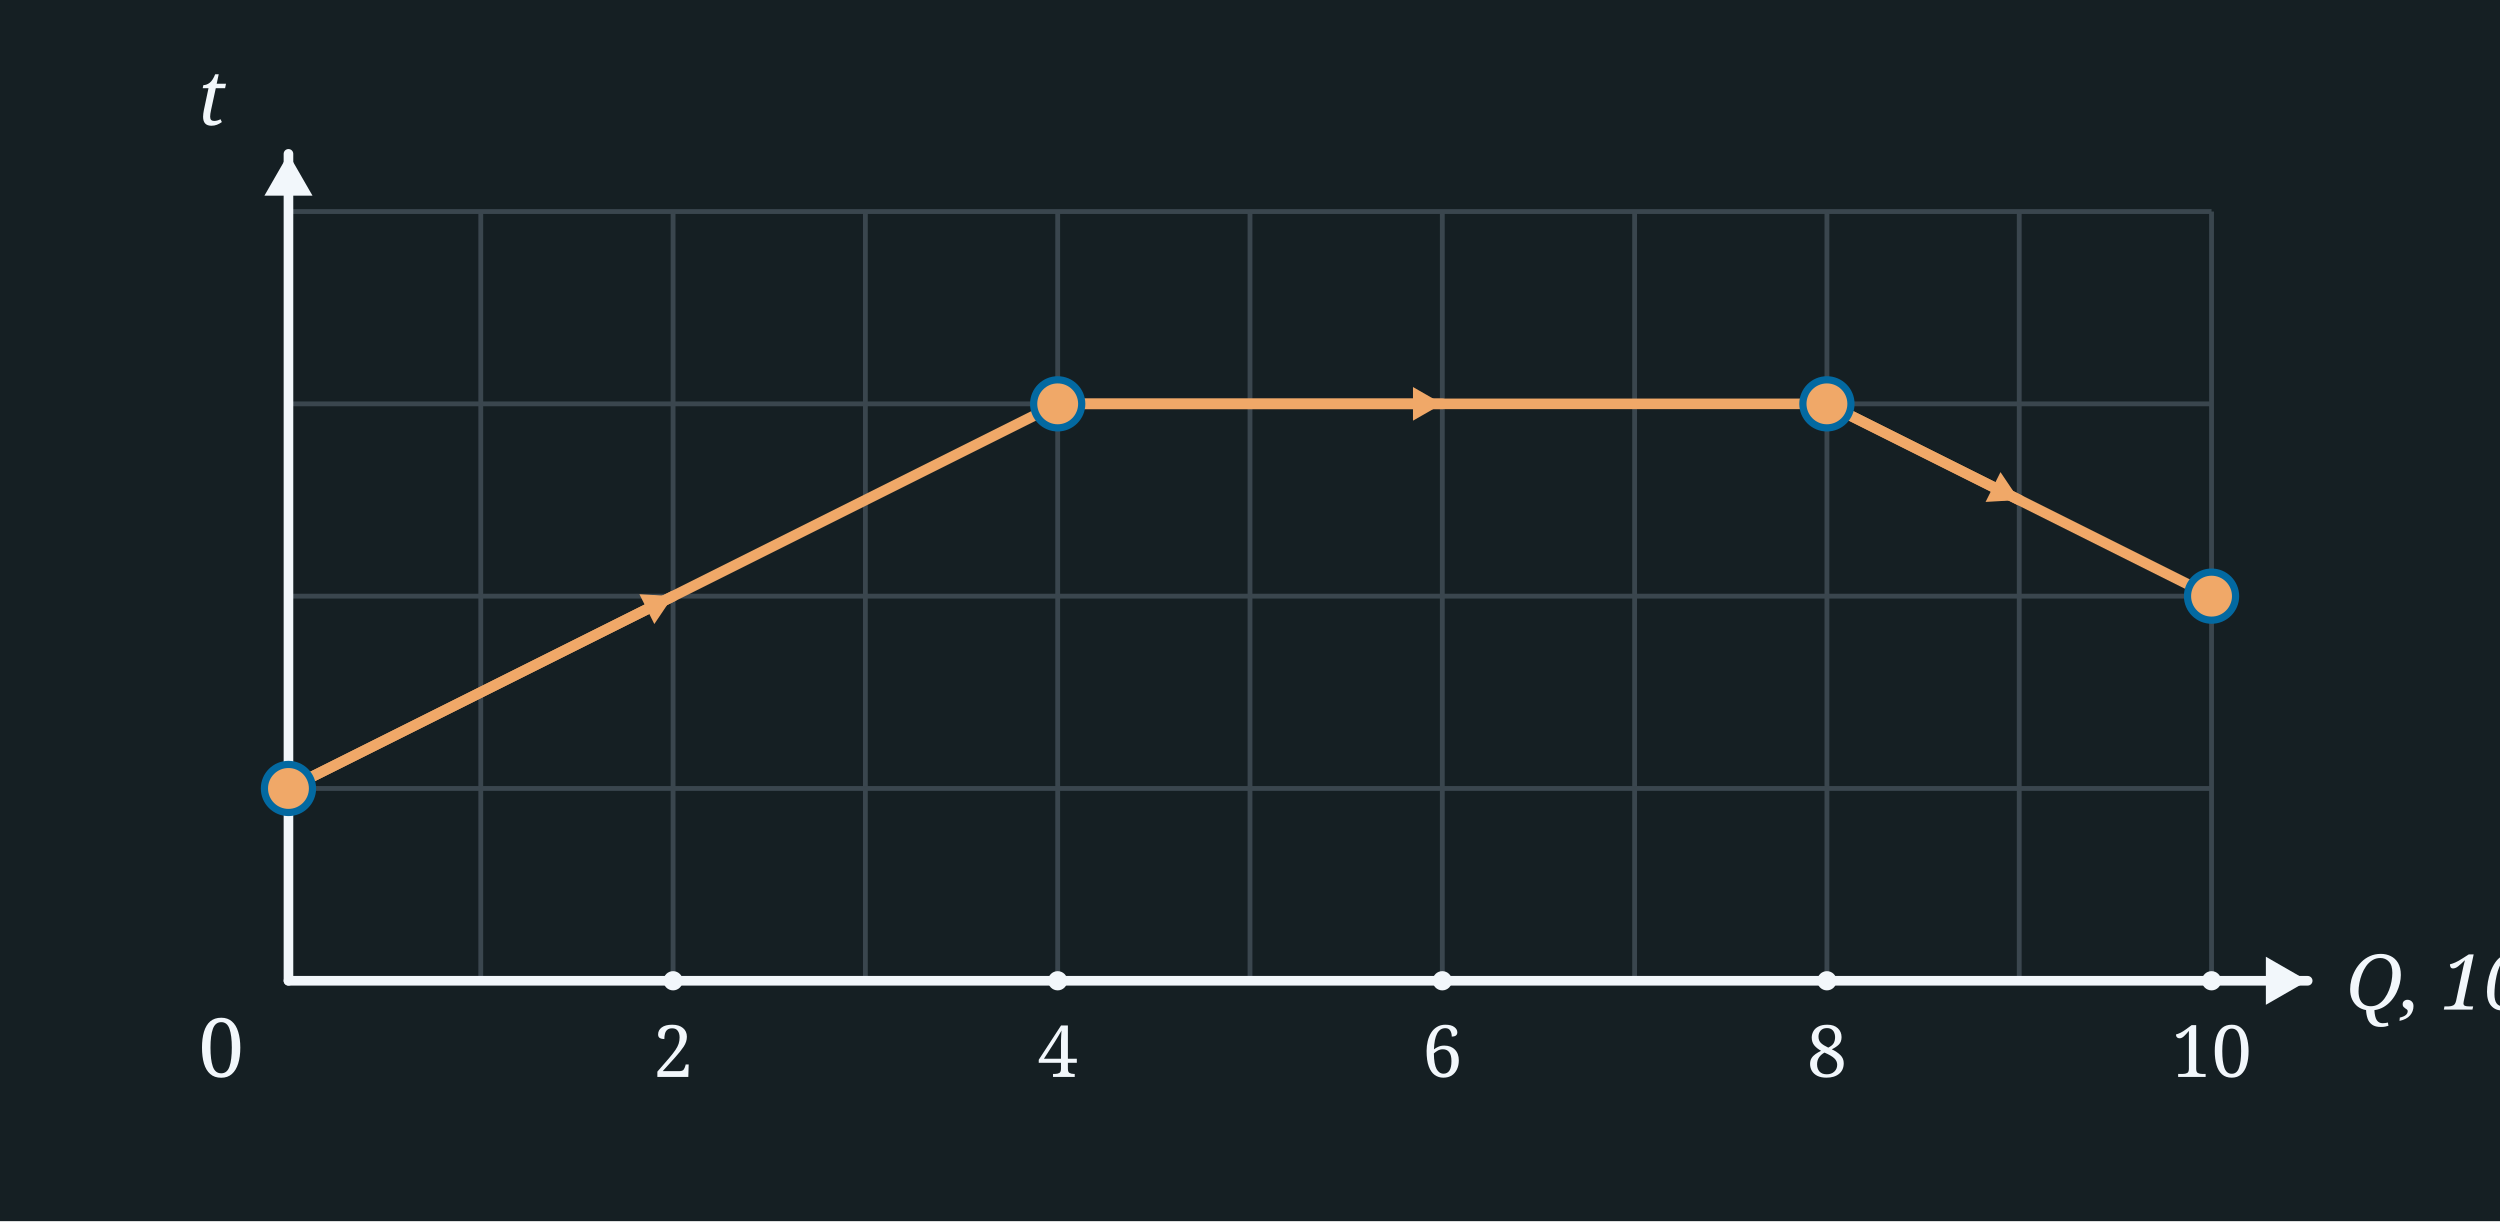
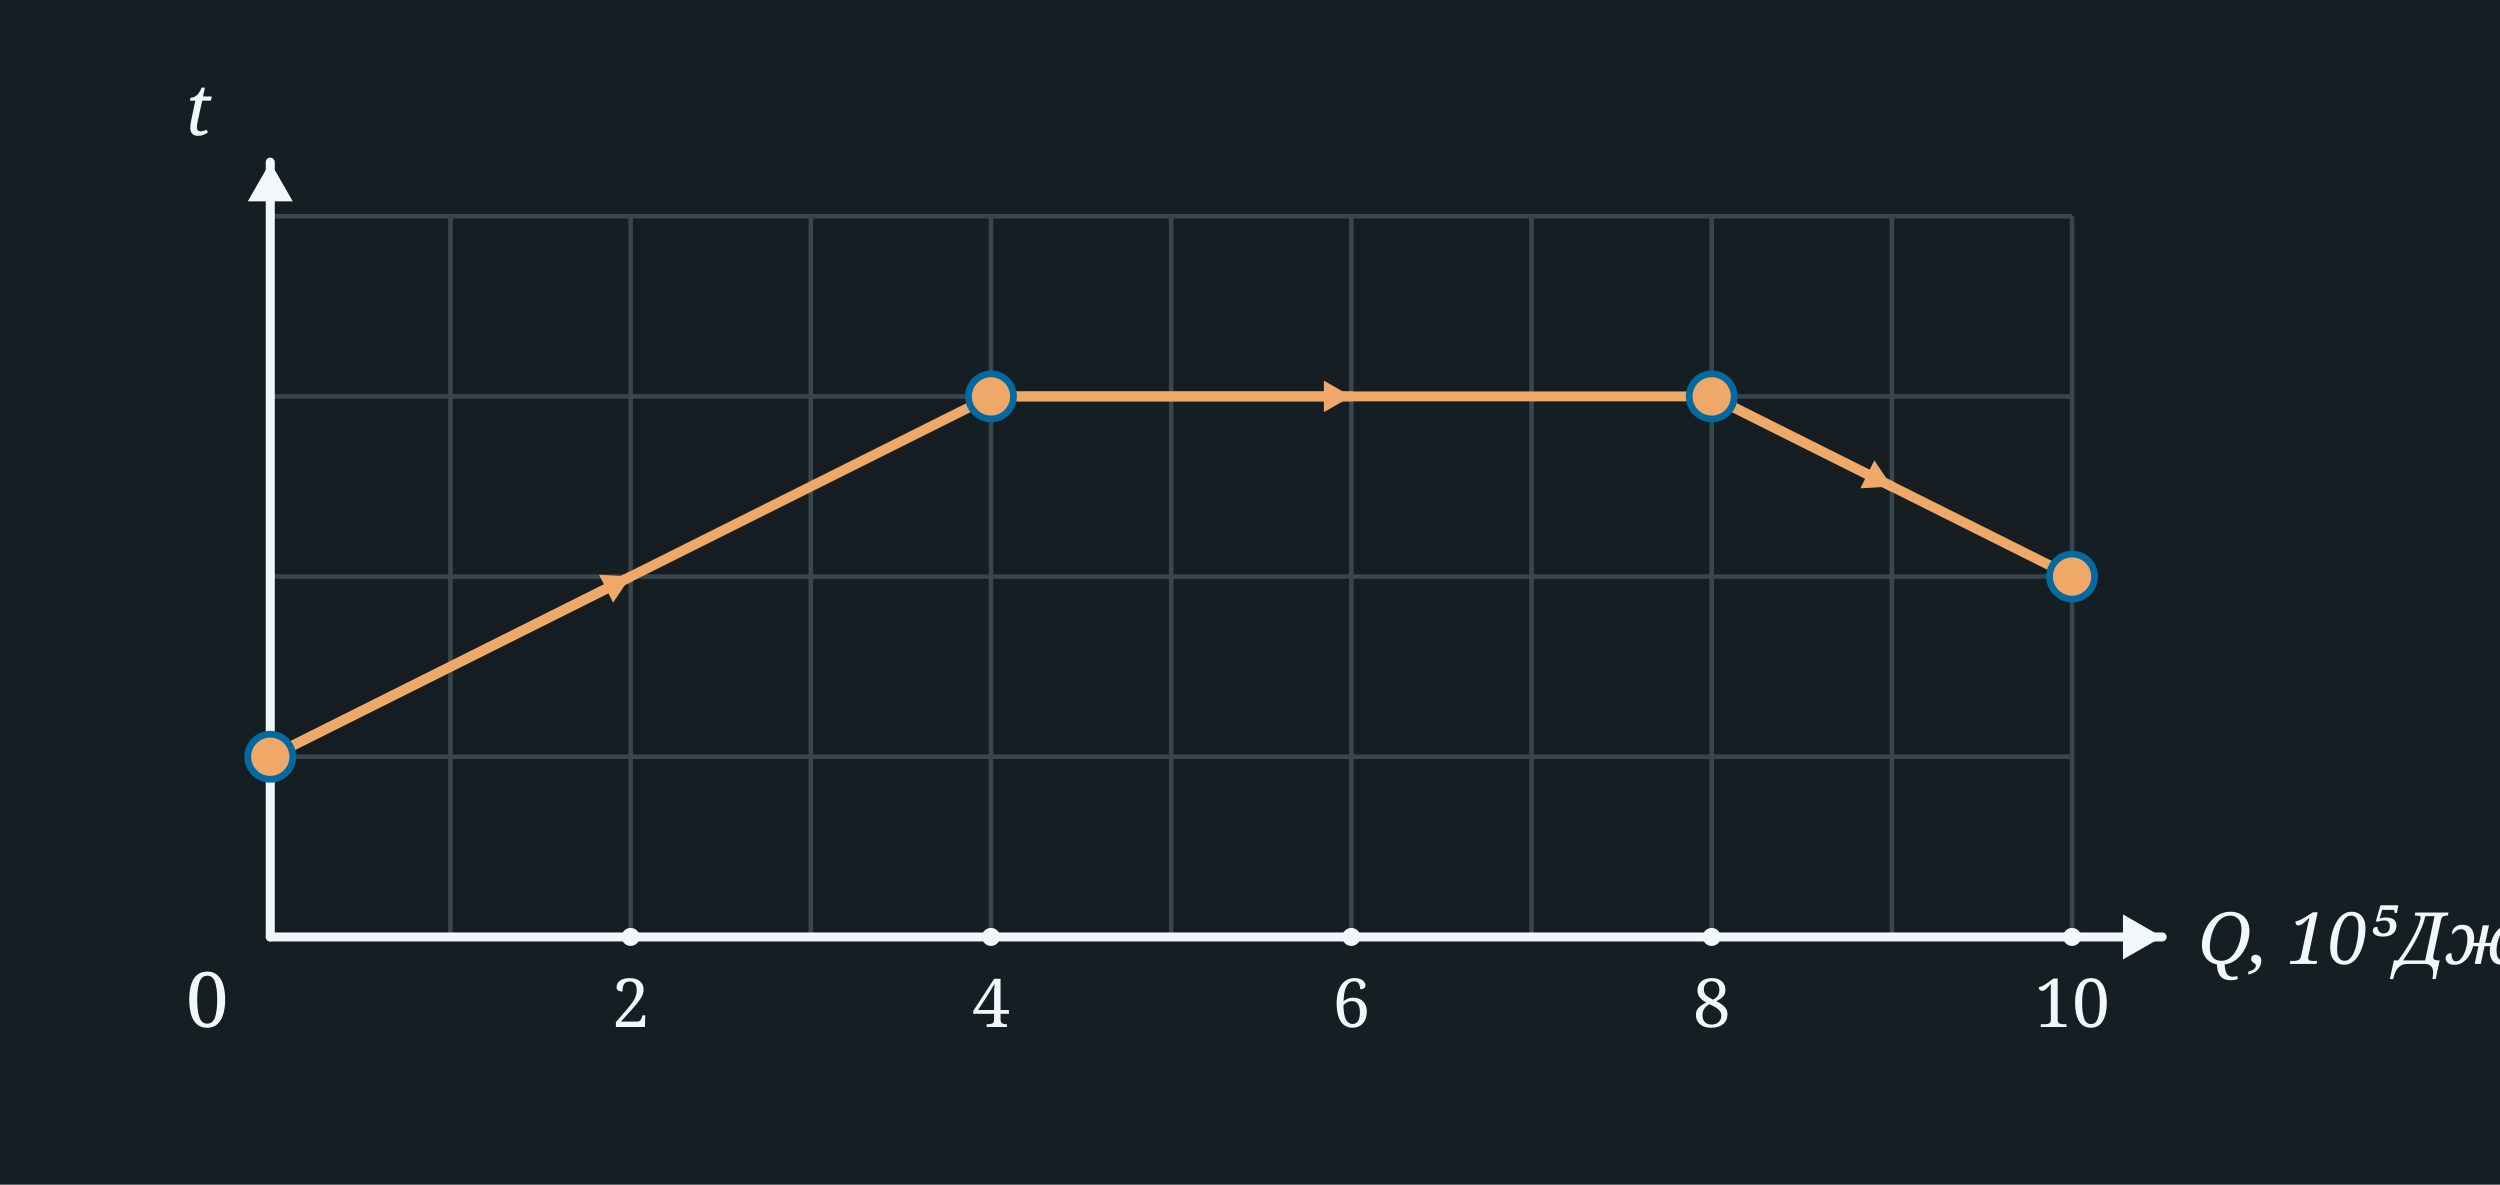
- <svg xmlns="http://www.w3.org/2000/svg" width="520" height="254" viewBox="0 0 520 254">
-   <rect x="0" y="0" width="520" height="254" fill="#151F23" />
-   <line x1="60" y1="44" x2="60" y2="204" stroke="#3A464E" stroke-width="1" />
-   <line x1="100" y1="44" x2="100" y2="204" stroke="#3A464E" stroke-width="1" />
-   <line x1="140" y1="44" x2="140" y2="204" stroke="#3A464E" stroke-width="1" />
-   <line x1="180" y1="44" x2="180" y2="204" stroke="#3A464E" stroke-width="1" />
-   <line x1="220" y1="44" x2="220" y2="204" stroke="#3A464E" stroke-width="1" />
-   <line x1="260" y1="44" x2="260" y2="204" stroke="#3A464E" stroke-width="1" />
-   <line x1="300" y1="44" x2="300" y2="204" stroke="#3A464E" stroke-width="1" />
-   <line x1="340" y1="44" x2="340" y2="204" stroke="#3A464E" stroke-width="1" />
-   <line x1="380" y1="44" x2="380" y2="204" stroke="#3A464E" stroke-width="1" />
-   <line x1="420" y1="44" x2="420" y2="204" stroke="#3A464E" stroke-width="1" />
-   <line x1="460" y1="44" x2="460" y2="204" stroke="#3A464E" stroke-width="1" />
-   <line x1="60" y1="44" x2="460" y2="44" stroke="#3A464E" stroke-width="1" />
-   <line x1="60" y1="84" x2="460" y2="84" stroke="#3A464E" stroke-width="1" />
-   <line x1="60" y1="124" x2="460" y2="124" stroke="#3A464E" stroke-width="1" />
-   <line x1="60" y1="164" x2="460" y2="164" stroke="#3A464E" stroke-width="1" />
-   <line x1="60" y1="204" x2="460" y2="204" stroke="#3A464E" stroke-width="1" />
-   <line x1="60.0" y1="204.0" x2="60.0" y2="32.0" stroke="#F2F7FB" stroke-width="2" stroke-linecap="round" />
-   <polygon points="60.0,32.0 65.0,40.7 55.0,40.7" fill="#F2F7FB" />
-   <line x1="60.0" y1="204.0" x2="480.0" y2="204.0" stroke="#F2F7FB" stroke-width="2" stroke-linecap="round" />
-   <polygon points="480.0,204.0 471.3,209.0 471.3,199.0" fill="#F2F7FB" />
-   <text x="46.0" y="224.0" font-family="Georgia, serif" font-weight="normal" font-size="17" fill="#F2F7FB" text-anchor="middle">0</text>
-   <text x="44.0" y="26.0" font-family="Georgia, serif" font-style="italic" font-weight="normal" font-size="16" fill="#F2F7FB" text-anchor="middle">t</text>
-   <text x="488.0" y="210.0" font-family="Georgia, serif" font-style="italic" font-weight="normal" font-size="16" fill="#F2F7FB" text-anchor="start">Q, 10⁵Дж</text>
-   <circle cx="140" cy="204" r="2" fill="#F2F7FB" />
-   <text x="140.0" y="224.0" font-family="Georgia, serif" font-weight="normal" font-size="15" fill="#F2F7FB" text-anchor="middle">2</text>
-   <circle cx="220" cy="204" r="2" fill="#F2F7FB" />
-   <text x="220.0" y="224.0" font-family="Georgia, serif" font-weight="normal" font-size="15" fill="#F2F7FB" text-anchor="middle">4</text>
-   <circle cx="300" cy="204" r="2" fill="#F2F7FB" />
-   <text x="300.0" y="224.0" font-family="Georgia, serif" font-weight="normal" font-size="15" fill="#F2F7FB" text-anchor="middle">6</text>
-   <circle cx="380" cy="204" r="2" fill="#F2F7FB" />
-   <text x="380.0" y="224.0" font-family="Georgia, serif" font-weight="normal" font-size="15" fill="#F2F7FB" text-anchor="middle">8</text>
-   <circle cx="460" cy="204" r="2" fill="#F2F7FB" />
-   <text x="460.0" y="224.0" font-family="Georgia, serif" font-weight="normal" font-size="15" fill="#F2F7FB" text-anchor="middle">10</text>
-   <line x1="60" y1="164" x2="220" y2="84" stroke="#f0a868" stroke-width="2.2" />
-   <line x1="60.0" y1="164.0" x2="140.0" y2="124.0" stroke="#f0a868" stroke-width="2.2" stroke-linecap="round" />
-   <polygon points="140.0,124.0 136.1,129.8 133.0,123.6" fill="#f0a868" />
-   <line x1="220" y1="84" x2="380" y2="84" stroke="#f0a868" stroke-width="2.2" />
-   <line x1="220.0" y1="84.0" x2="300.0" y2="84.0" stroke="#f0a868" stroke-width="2.2" stroke-linecap="round" />
-   <polygon points="300.0,84.0 293.9,87.5 293.9,80.5" fill="#f0a868" />
-   <line x1="380" y1="84" x2="460" y2="124" stroke="#f0a868" stroke-width="2.2" />
-   <line x1="380.0" y1="84.0" x2="420.0" y2="104.0" stroke="#f0a868" stroke-width="2.2" stroke-linecap="round" />
-   <polygon points="420.0,104.0 413.0,104.4 416.1,98.2" fill="#f0a868" />
-   <circle cx="60.0" cy="164.0" r="5" fill="#f0a868" stroke="#0369a1" stroke-width="1.5" />
-   <circle cx="220.0" cy="84.0" r="5" fill="#f0a868" stroke="#0369a1" stroke-width="1.5" />
-   <circle cx="380.0" cy="84.0" r="5" fill="#f0a868" stroke="#0369a1" stroke-width="1.5" />
-   <circle cx="460.0" cy="124.0" r="5" fill="#f0a868" stroke="#0369a1" stroke-width="1.5" />
+ <svg xmlns="http://www.w3.org/2000/svg" width="555" height="263" viewBox="0 0 555 263">
+   <rect x="0" y="0" width="555" height="263" fill="#151F23" />
+   <line x1="60" y1="48" x2="60" y2="208" stroke="#3A464E" stroke-width="1" />
+   <line x1="100" y1="48" x2="100" y2="208" stroke="#3A464E" stroke-width="1" />
+   <line x1="140" y1="48" x2="140" y2="208" stroke="#3A464E" stroke-width="1" />
+   <line x1="180" y1="48" x2="180" y2="208" stroke="#3A464E" stroke-width="1" />
+   <line x1="220" y1="48" x2="220" y2="208" stroke="#3A464E" stroke-width="1" />
+   <line x1="260" y1="48" x2="260" y2="208" stroke="#3A464E" stroke-width="1" />
+   <line x1="300" y1="48" x2="300" y2="208" stroke="#3A464E" stroke-width="1" />
+   <line x1="340" y1="48" x2="340" y2="208" stroke="#3A464E" stroke-width="1" />
+   <line x1="380" y1="48" x2="380" y2="208" stroke="#3A464E" stroke-width="1" />
+   <line x1="420" y1="48" x2="420" y2="208" stroke="#3A464E" stroke-width="1" />
+   <line x1="460" y1="48" x2="460" y2="208" stroke="#3A464E" stroke-width="1" />
+   <line x1="60" y1="48" x2="460" y2="48" stroke="#3A464E" stroke-width="1" />
+   <line x1="60" y1="88" x2="460" y2="88" stroke="#3A464E" stroke-width="1" />
+   <line x1="60" y1="128" x2="460" y2="128" stroke="#3A464E" stroke-width="1" />
+   <line x1="60" y1="168" x2="460" y2="168" stroke="#3A464E" stroke-width="1" />
+   <line x1="60" y1="208" x2="460" y2="208" stroke="#3A464E" stroke-width="1" />
+   <line x1="60.0" y1="208.0" x2="60.0" y2="36.0" stroke="#F2F7FB" stroke-width="2" stroke-linecap="round" />
+   <polygon points="60.0,36.0 65.0,44.7 55.0,44.7" fill="#F2F7FB" />
+   <line x1="60.0" y1="208.0" x2="480.0" y2="208.0" stroke="#F2F7FB" stroke-width="2" stroke-linecap="round" />
+   <polygon points="480.0,208.0 471.3,213.0 471.3,203.0" fill="#F2F7FB" />
+   <text x="46.0" y="228.0" font-family="Georgia, serif" font-weight="normal" font-size="17" fill="#F2F7FB" text-anchor="middle">0</text>
+   <text x="44.0" y="30.0" font-family="Georgia, serif" font-style="italic" font-weight="normal" font-size="16" fill="#F2F7FB" text-anchor="middle">t</text>
+   <text x="488.0" y="214.0" font-family="Georgia, serif" font-style="italic" font-weight="normal" font-size="16" fill="#F2F7FB" text-anchor="start">Q, 10⁵Дж</text>
+   <circle cx="140" cy="208" r="2" fill="#F2F7FB" />
+   <text x="140.0" y="228.0" font-family="Georgia, serif" font-weight="normal" font-size="15" fill="#F2F7FB" text-anchor="middle">2</text>
+   <circle cx="220" cy="208" r="2" fill="#F2F7FB" />
+   <text x="220.0" y="228.0" font-family="Georgia, serif" font-weight="normal" font-size="15" fill="#F2F7FB" text-anchor="middle">4</text>
+   <circle cx="300" cy="208" r="2" fill="#F2F7FB" />
+   <text x="300.0" y="228.0" font-family="Georgia, serif" font-weight="normal" font-size="15" fill="#F2F7FB" text-anchor="middle">6</text>
+   <circle cx="380" cy="208" r="2" fill="#F2F7FB" />
+   <text x="380.0" y="228.0" font-family="Georgia, serif" font-weight="normal" font-size="15" fill="#F2F7FB" text-anchor="middle">8</text>
+   <circle cx="460" cy="208" r="2" fill="#F2F7FB" />
+   <text x="460.0" y="228.0" font-family="Georgia, serif" font-weight="normal" font-size="15" fill="#F2F7FB" text-anchor="middle">10</text>
+   <line x1="60" y1="168" x2="220" y2="88" stroke="#f0a868" stroke-width="2.2" />
+   <line x1="60.0" y1="168.0" x2="140.0" y2="128.0" stroke="#f0a868" stroke-width="2.2" stroke-linecap="round" />
+   <polygon points="140.0,128.0 136.1,133.8 133.0,127.6" fill="#f0a868" />
+   <line x1="220" y1="88" x2="380" y2="88" stroke="#f0a868" stroke-width="2.2" />
+   <line x1="220.0" y1="88.0" x2="300.0" y2="88.0" stroke="#f0a868" stroke-width="2.2" stroke-linecap="round" />
+   <polygon points="300.0,88.0 293.9,91.5 293.9,84.5" fill="#f0a868" />
+   <line x1="380" y1="88" x2="460" y2="128" stroke="#f0a868" stroke-width="2.2" />
+   <line x1="380.0" y1="88.0" x2="420.0" y2="108.0" stroke="#f0a868" stroke-width="2.2" stroke-linecap="round" />
+   <polygon points="420.0,108.0 413.0,108.4 416.1,102.2" fill="#f0a868" />
+   <circle cx="60.0" cy="168.0" r="5" fill="#f0a868" stroke="#0369a1" stroke-width="1.5" />
+   <circle cx="220.0" cy="88.0" r="5" fill="#f0a868" stroke="#0369a1" stroke-width="1.5" />
+   <circle cx="380.0" cy="88.0" r="5" fill="#f0a868" stroke="#0369a1" stroke-width="1.5" />
+   <circle cx="460.0" cy="128.0" r="5" fill="#f0a868" stroke="#0369a1" stroke-width="1.5" />
</svg>
